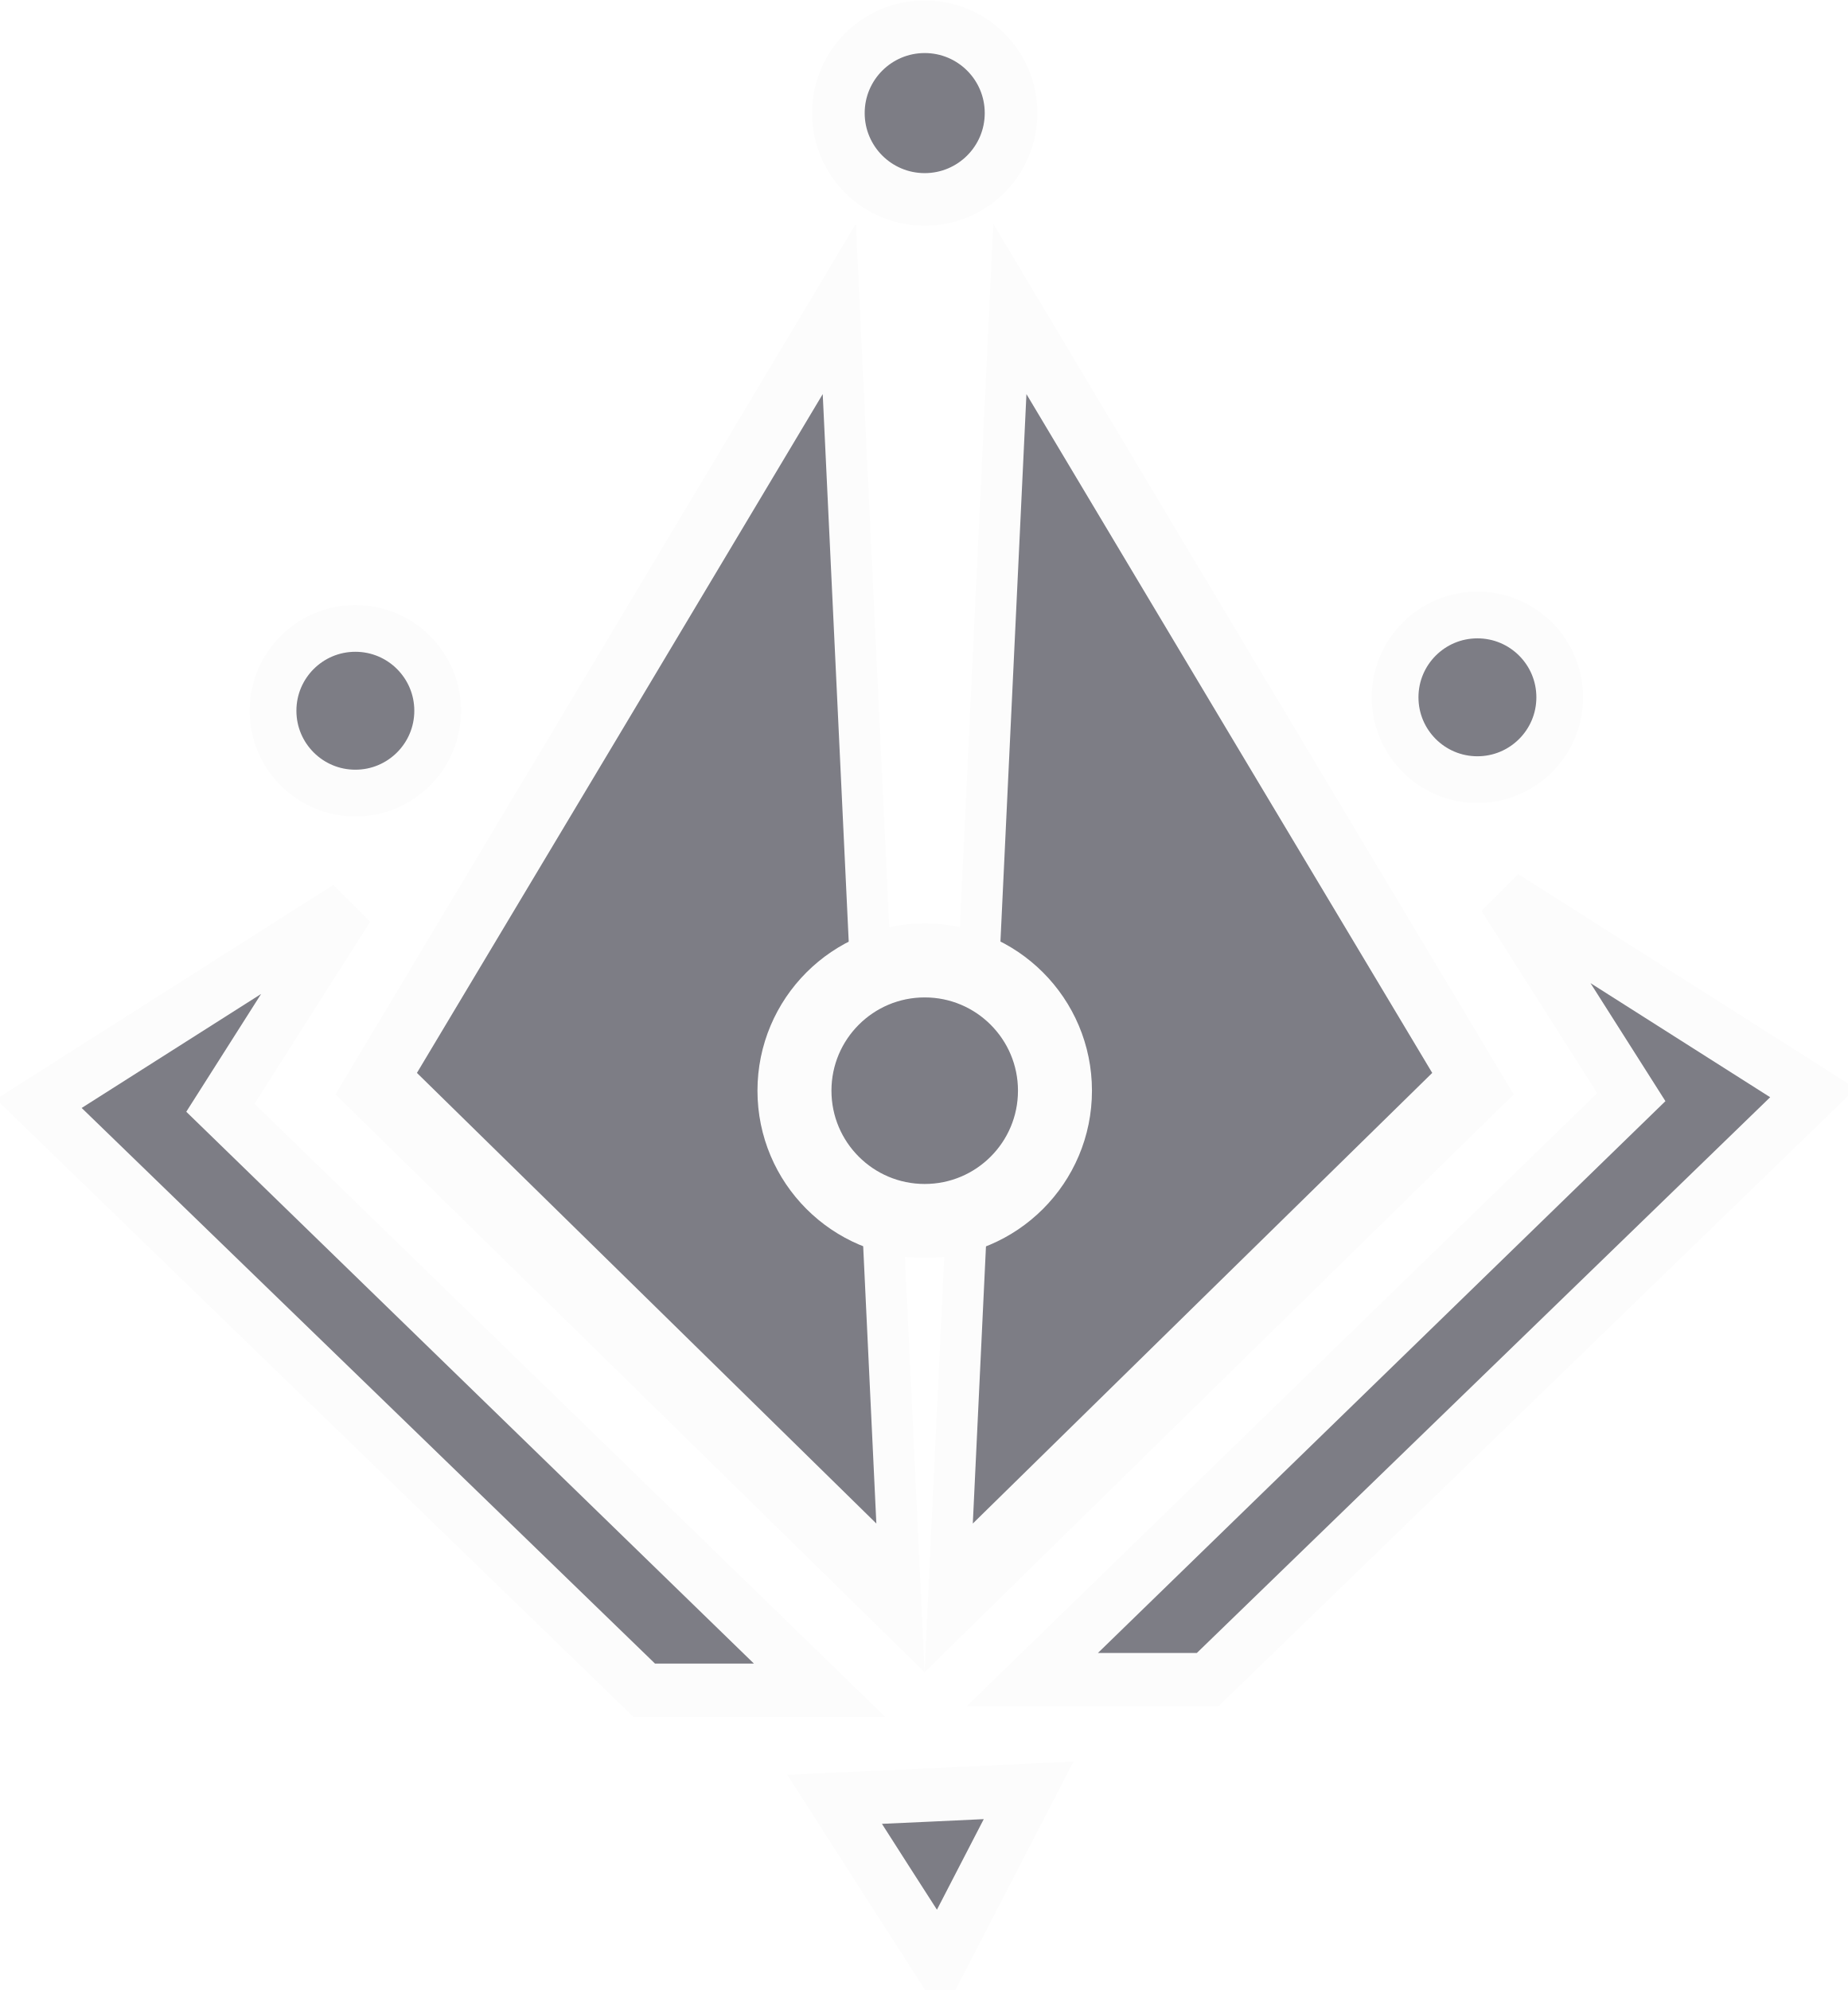
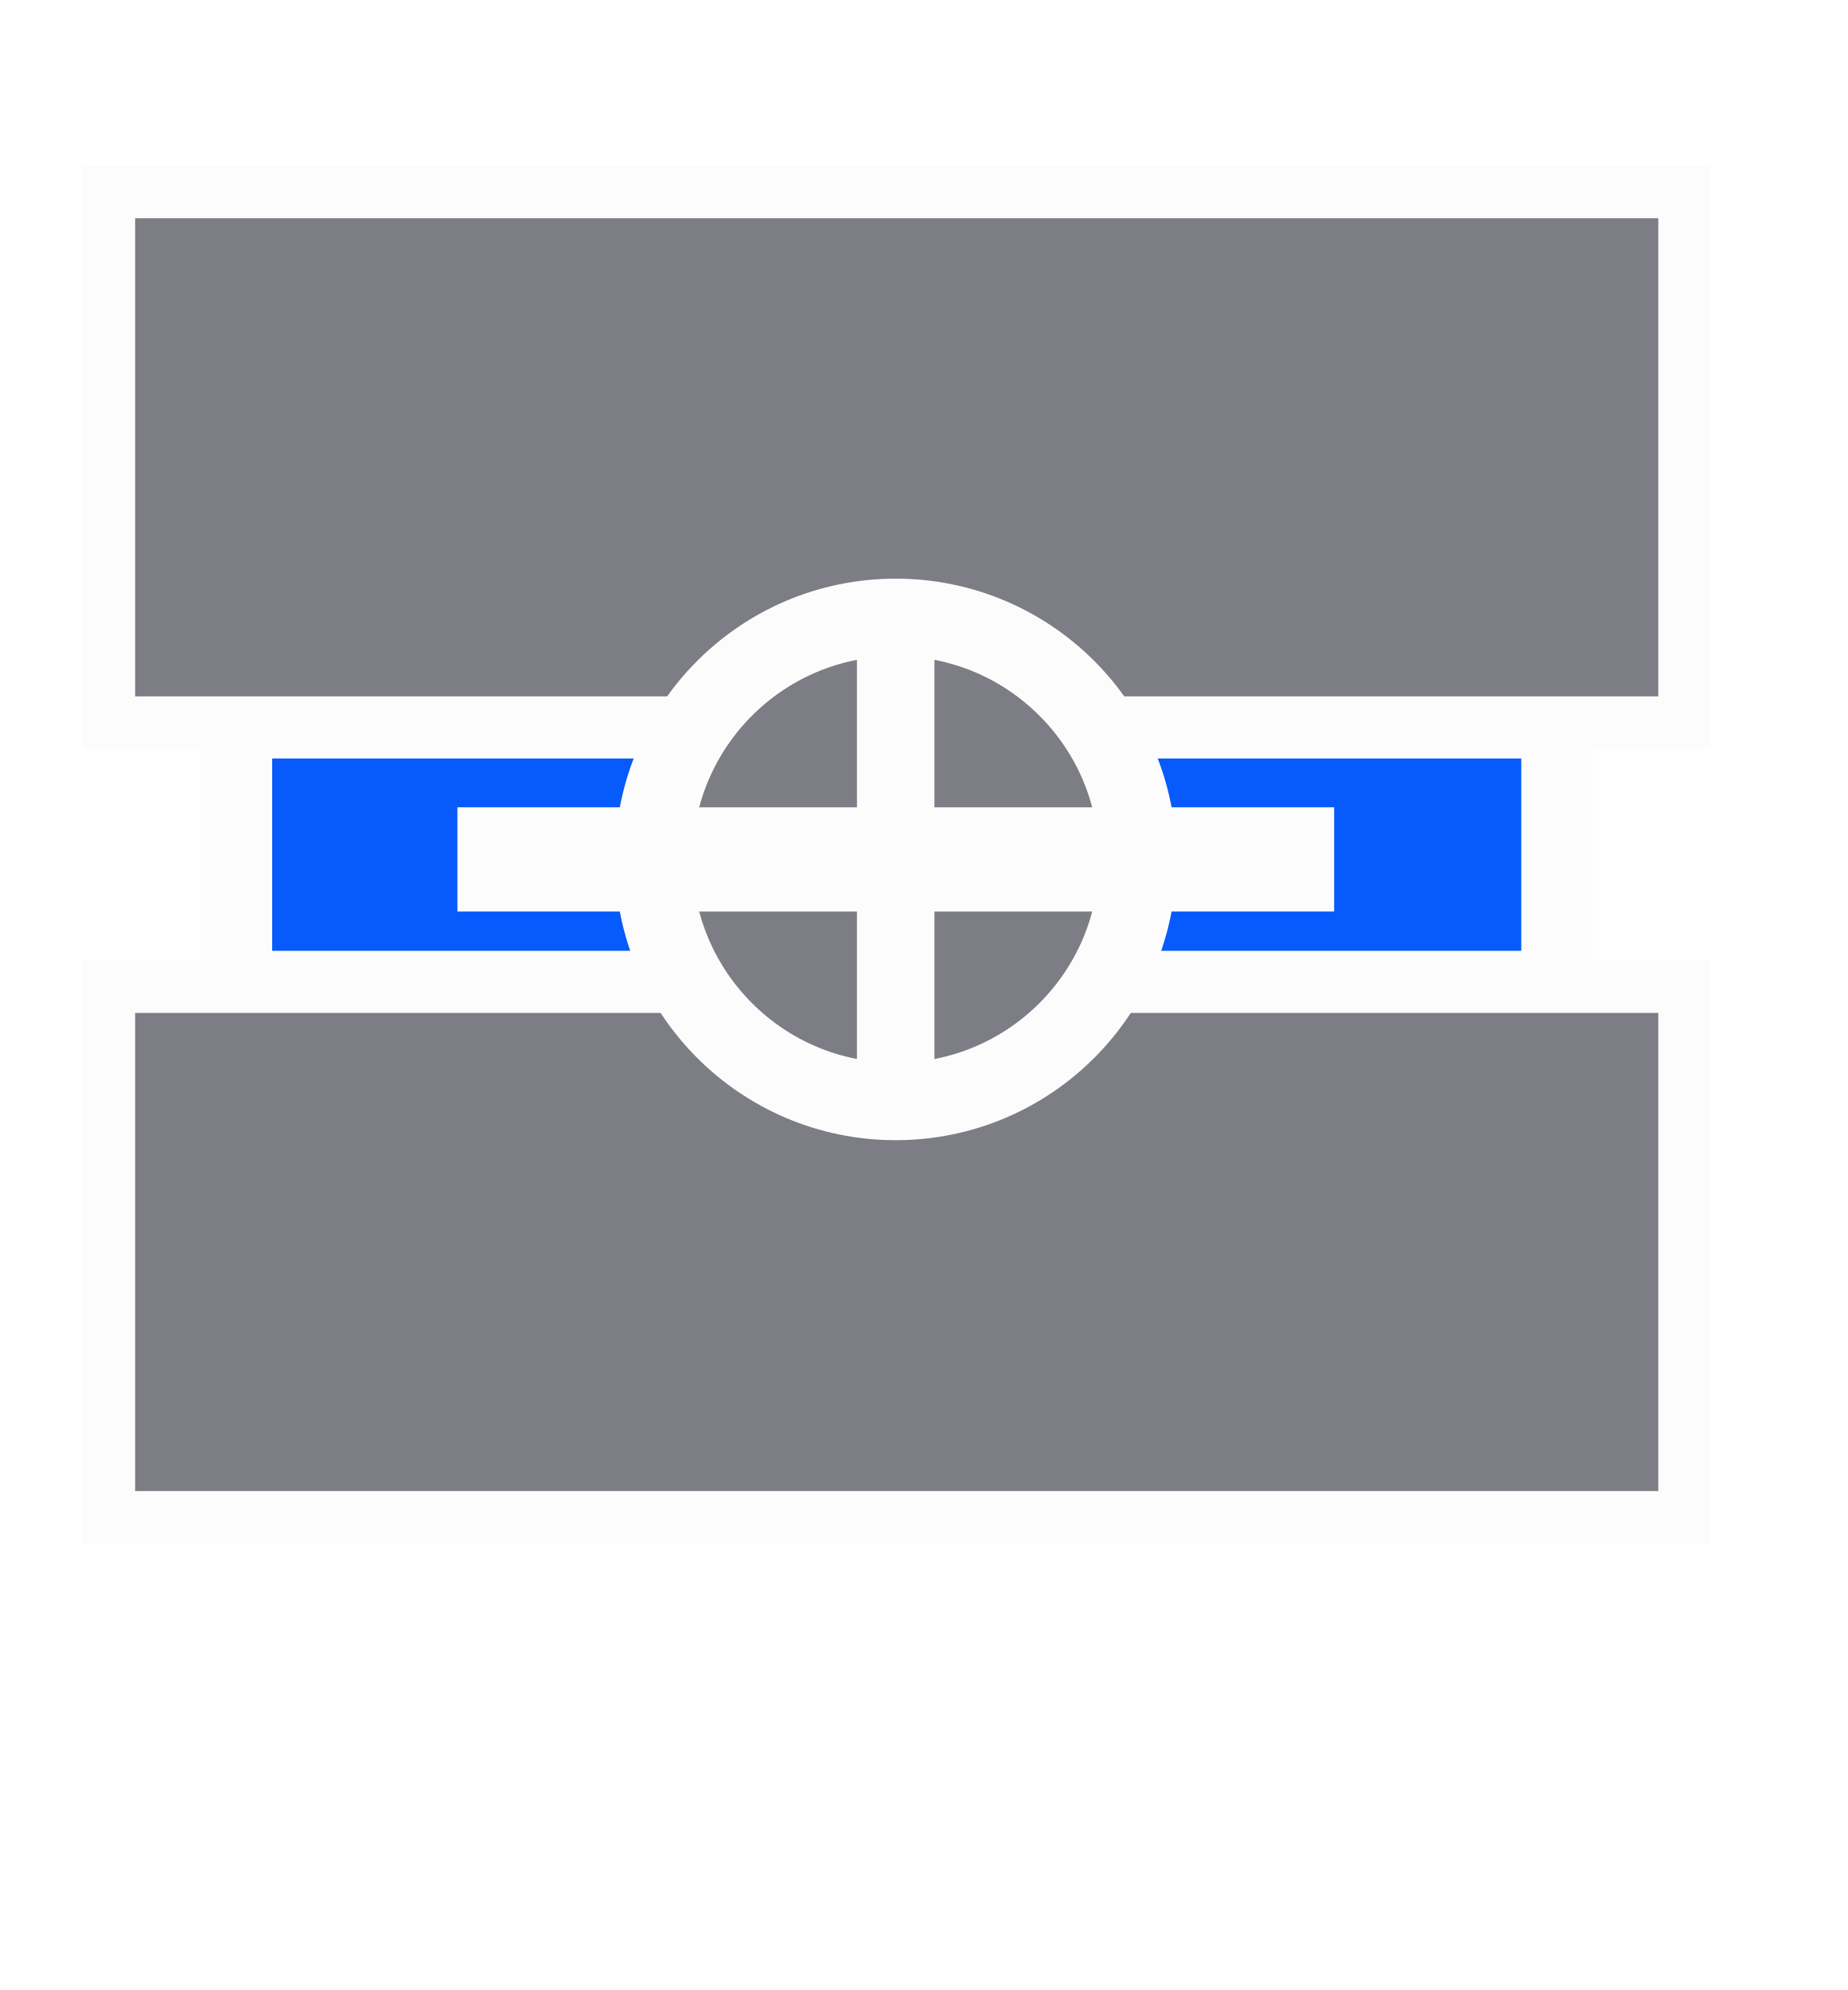
<svg xmlns="http://www.w3.org/2000/svg" width="52" height="56" viewBox="0 0 13.758 14.817" version="1.1" id="svg1">
  <defs id="defs1">
    </defs>
  <g id="layer2" />
  <g id="layer1">
    <path style="fill:none;stroke:none;stroke-width:0.6" id="path5" d="M 6217.709,-5503.333 C 4475.349,-10797.723 -2061.67,3715.351 1964.761,-138.767 6393.844,-4378.305 -10051.29,3141.038 -4049.398,4393.133 1406.858,5531.4 -7893.323,-7386.361 -6568.774,-1972.31 -5111.768,3983.157 -3401.143,-14018.418 -7486.436,-9446.675 -11200.331,-5290.552 4636.868,-6885.864 -714.112,-8445.797 -6600.201,-10161.727 8134.309,320.506 6217.709,-5503.333 Z" />
-     <path style="fill:none;stroke:none;stroke-width:0.6" id="path8" d="M 7.857,8.121 C 10.904,4.464 -2.674,7.062 2.016,7.873 6.706,8.683 -5.212,1.679 -3.569,6.146 -1.926,10.613 2.613,-2.444 -0.434,1.212 -3.481,4.869 8.544,-1.951 3.854,-2.761 -0.836,-3.572 8.203,6.888 6.559,2.421 4.916,-2.046 4.81,11.777 7.857,8.121 Z" />
-     <path style="fill:#7d7d85;fill-opacity:1;stroke:#fcfcfc;stroke-width:0.285;stroke-dasharray:none" id="path4" d="m 4.011,5.923 0.008,1.995 0.008,1.995 L 2.296,8.922 0.564,7.932 2.287,6.928 Z" transform="matrix(-1.063664,-0.2903707,0.1184943,-2.404144,10.62884,27.30197)" />
-     <path style="fill:#7d7d85;fill-opacity:1;stroke:#fcfcfc;stroke-width:0.285;stroke-dasharray:none" id="path4-6" d="m 4.011,5.923 0.008,1.995 0.008,1.995 L 2.296,8.922 0.564,7.932 2.287,6.928 Z" transform="matrix(1.063664,-0.2903707,-0.1184943,-2.404144,3.141182,27.30197)" />
-     <circle style="fill:#7d7d85;fill-opacity:1;stroke:#fcfcfc;stroke-width:0.551;stroke-dasharray:none" id="path6" cx="6.886" cy="8.121" r="0.97" />
-     <path style="fill:#7d7d85;fill-opacity:1;stroke:#fcfcfc;stroke-width:0.397;stroke-dasharray:none" d="M 7.687,12.506 12.148,8.169 11.2,6.676 13.501,8.137 8.993,12.506 Z" id="path7" />
-     <path style="fill:#7d7d85;fill-opacity:1;stroke:#fcfcfc;stroke-width:0.397;stroke-dasharray:none" d="M 6.103,12.585 1.641,8.248 2.589,6.756 0.289,8.217 4.797,12.585 Z" id="path7-1" />
-     <path style="fill:#7d7d85;fill-opacity:1;stroke:#fcfcfc;stroke-width:0.397;stroke-dasharray:none" id="path9" d="M 5.394,12.374 6.114,12.301 6.833,12.227 6.537,12.887 6.241,13.547 5.817,12.961 Z" transform="rotate(3.185915,-12.58983,27.649)" />
-     <circle style="fill:#7d7d85;fill-opacity:1;stroke:#fcfcfc;stroke-width:0.348;stroke-dasharray:none" id="path6-9" cx="11.002" cy="5.192" r="0.613" />
-     <circle style="fill:#7d7d85;fill-opacity:1;stroke:#fcfcfc;stroke-width:0.348;stroke-dasharray:none" id="path6-9-2" cx="2.646" cy="5.292" r="0.613" />
-     <circle style="fill:#7d7d85;fill-opacity:1;stroke:#fcfcfc;stroke-width:0.392;stroke-dasharray:none" id="path6-9-1" cx="6.886" cy="0.842" r="0.643" />
+     <rect style="fill:#075afb;fill-opacity:1;stroke:#fcfcfc;stroke-width:0.533;stroke-dasharray:none" id="rect30" width="9.835" height="1.965" x="1.76" y="5.381" />
+     <rect style="fill:#7d7d85;fill-opacity:1;stroke:#fcfcfc;stroke-width:0.392;stroke-dasharray:none" id="rect31" width="11.735" height="3.952" x="0.81" y="1.429" />
+     <rect style="fill:#7d7d85;fill-opacity:1;stroke:#fcfcfc;stroke-width:0.392;stroke-dasharray:none" id="rect31-2" width="11.735" height="3.952" x="0.81" y="7.346" />
+     <circle style="fill:#7d7d85;fill-opacity:1;stroke:#fcfcfc;stroke-width:0.577;stroke-dasharray:none" id="path31" cx="6.67" cy="6.399" r="1.802" />
+     <path style="fill:#7d7d85;fill-opacity:1;stroke:#fcfcfc;stroke-width:0.577;stroke-dasharray:none" d="M 6.67,4.596 V 8.201 Z" id="path32" />
+     <path style="fill:#7d7d85;fill-opacity:1;stroke:#fcfcfc;stroke-width:0.776;stroke-dasharray:none" d="M 3.406,6.399 H 9.935 Z" id="path33" />
  </g>
</svg>
